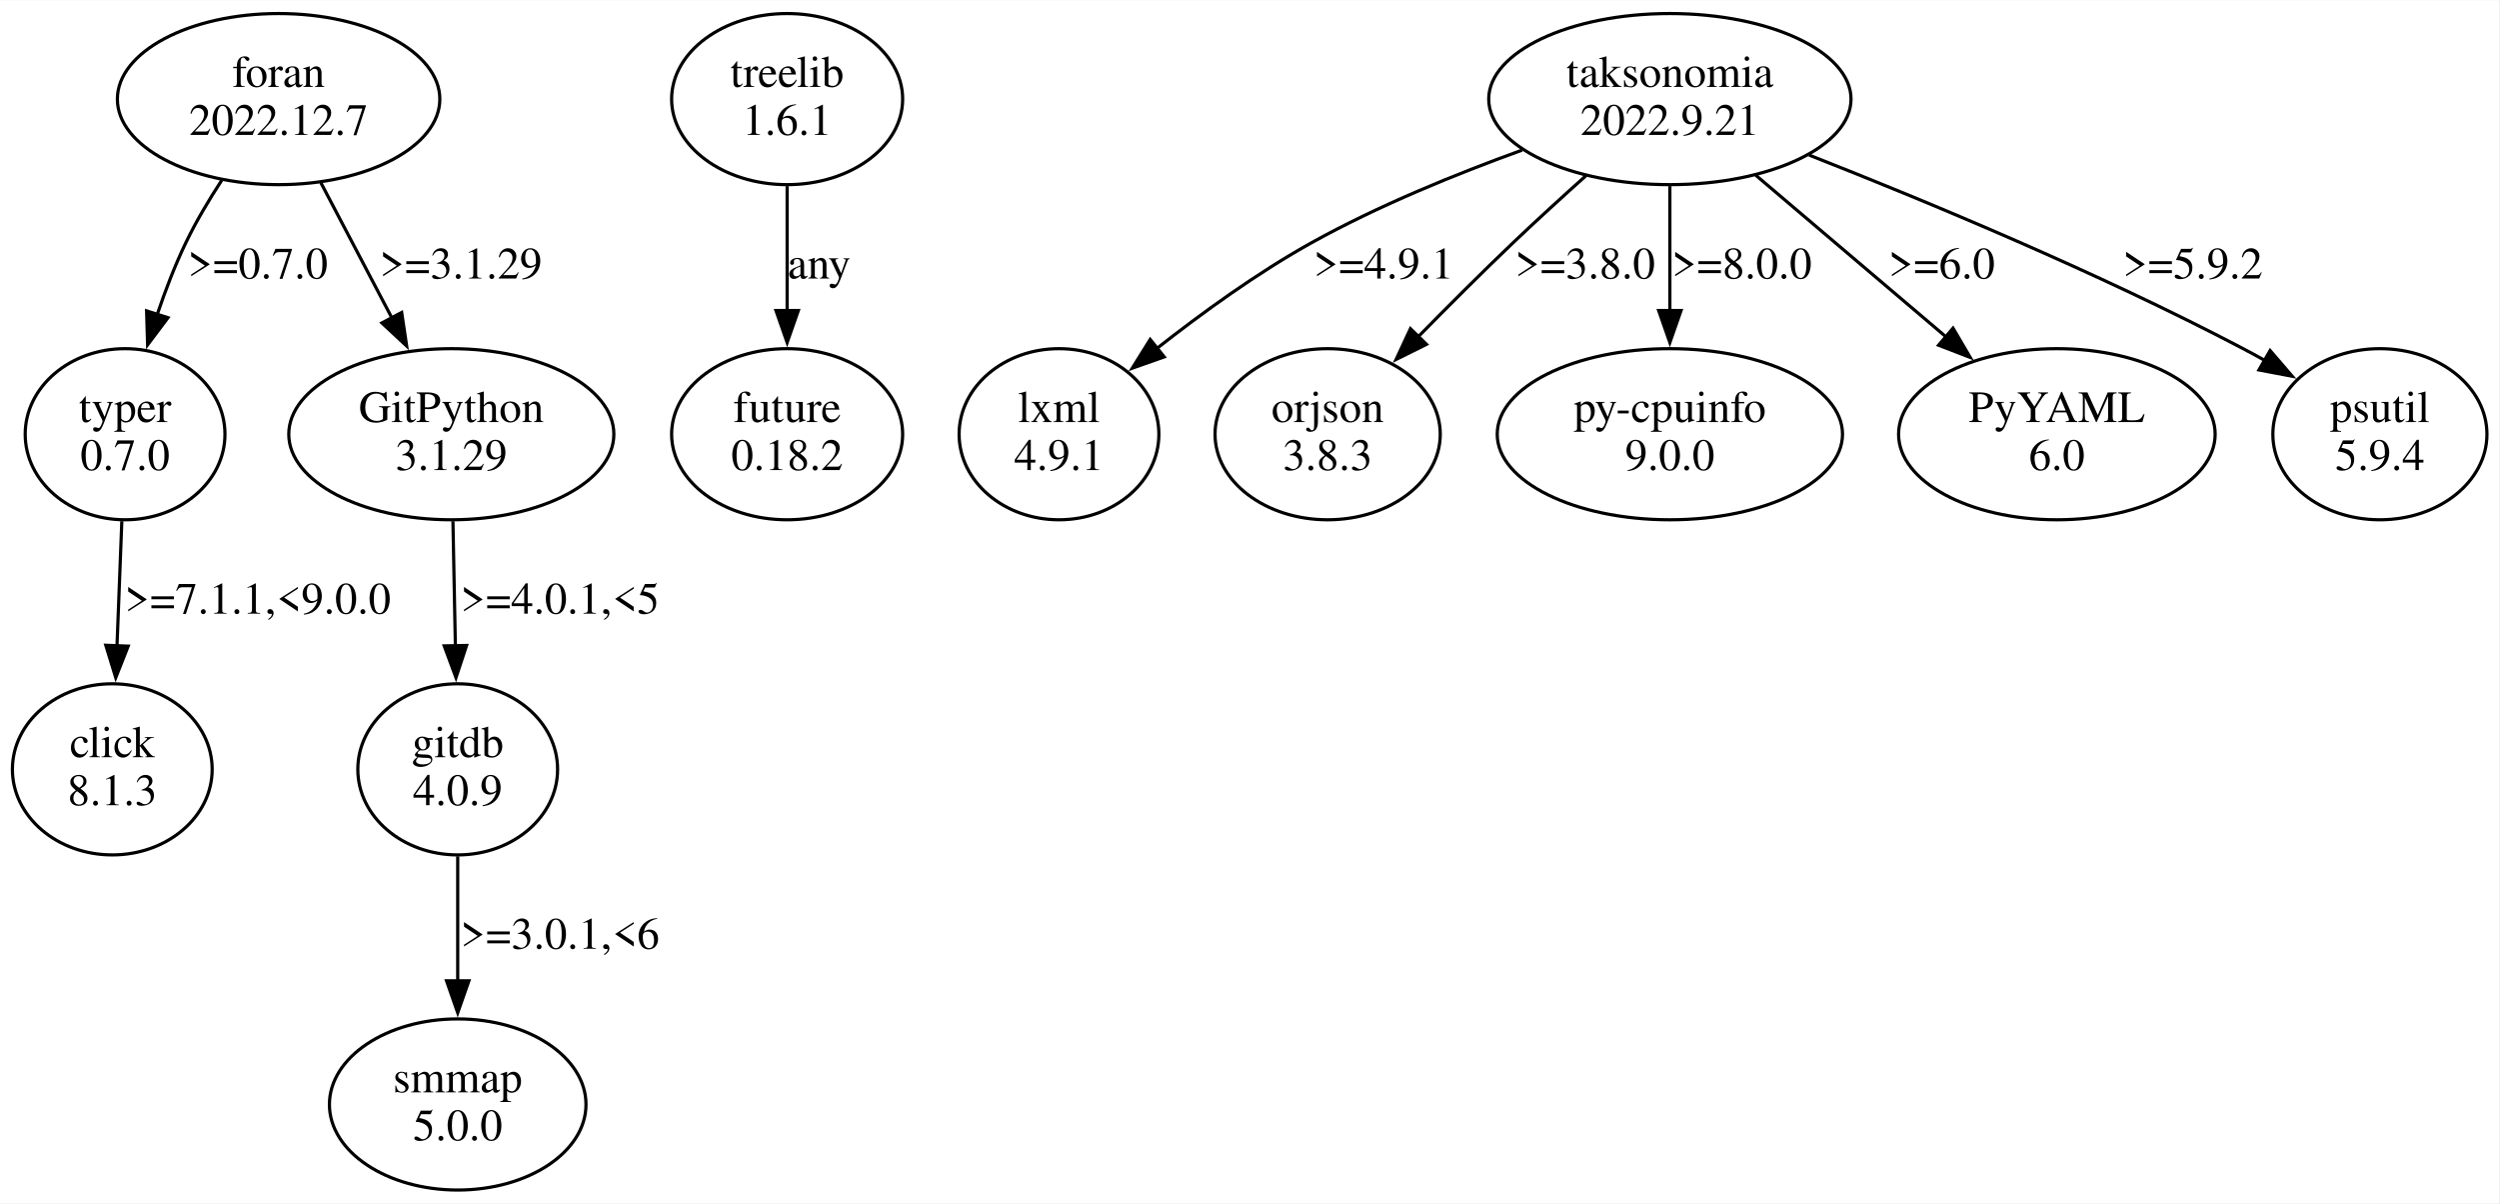
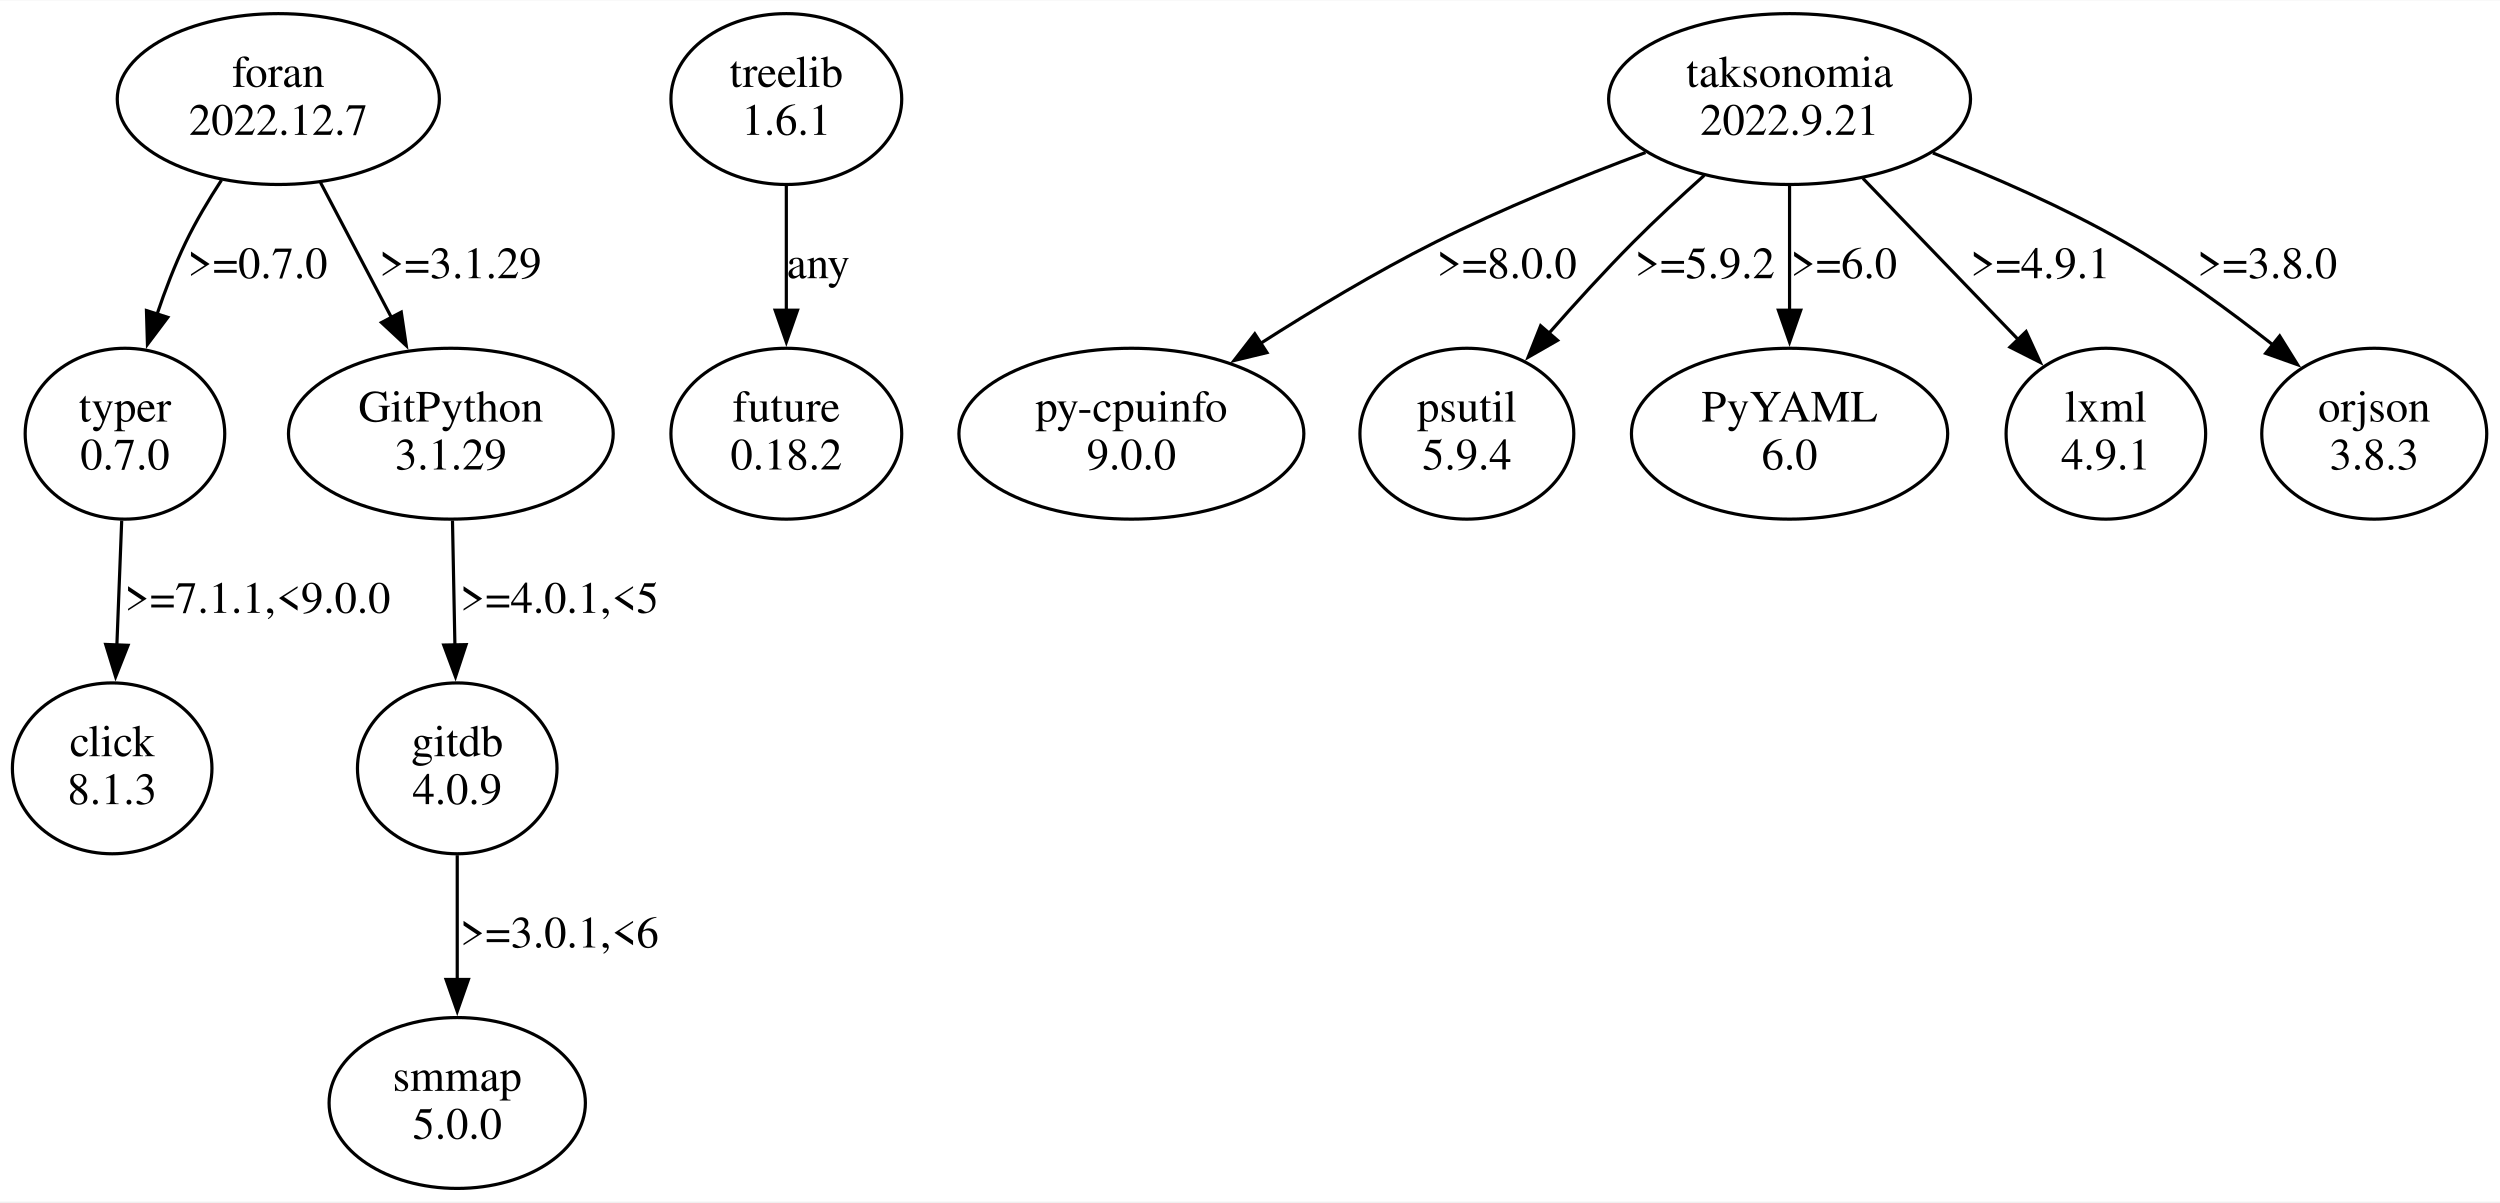
- <svg xmlns="http://www.w3.org/2000/svg" width="781pt" height="376pt" viewBox="0.00 0.00 781.35 375.96">
+ <svg xmlns="http://www.w3.org/2000/svg" width="782pt" height="376pt" viewBox="0.00 0.00 782.47 375.96">
  <g id="graph0" class="graph" transform="scale(1 1) rotate(0) translate(4 371.96)">
-     <polygon fill="white" stroke="none" points="-4,4 -4,-371.96 777.35,-371.96 777.35,4 -4,4" />
+     <polygon fill="white" stroke="none" points="-4,4 -4,-371.96 778.47,-371.96 778.47,4 -4,4" />
    <g id="node1" class="node">
      <ellipse fill="none" stroke="black" cx="35.11" cy="-236.35" rx="31.23" ry="26.74" />
      <text text-anchor="middle" x="35.11" y="-240.15" font-family="Times,serif" font-size="14.00">typer</text>
      <text text-anchor="middle" x="35.11" y="-225.15" font-family="Times,serif" font-size="14.00">0.7.0</text>
    </g>
    <g id="node2" class="node">
      <ellipse fill="none" stroke="black" cx="31.11" cy="-131.61" rx="31.23" ry="26.74" />
      <text text-anchor="middle" x="31.11" y="-135.41" font-family="Times,serif" font-size="14.00">click</text>
      <text text-anchor="middle" x="31.11" y="-120.41" font-family="Times,serif" font-size="14.00">8.1.3</text>
    </g>
    <g id="edge1" class="edge">
      <path fill="none" stroke="black" d="M34.09,-209.16C33.63,-197.32 33.08,-183.12 32.58,-170.18" />
      <polygon fill="black" stroke="black" points="36.08,-170.12 32.19,-160.27 29.08,-170.39 36.08,-170.12" />
      <text text-anchor="middle" x="76.61" y="-180.28" font-family="Times,serif" font-size="14.00">&gt;=7.1.1,&lt;9.0.0</text>
    </g>
    <g id="node3" class="node">
      <ellipse fill="none" stroke="black" cx="242.11" cy="-341.09" rx="36.12" ry="26.74" />
      <text text-anchor="middle" x="242.11" y="-344.89" font-family="Times,serif" font-size="14.00">treelib</text>
      <text text-anchor="middle" x="242.11" y="-329.89" font-family="Times,serif" font-size="14.00">1.6.1</text>
    </g>
    <g id="node4" class="node">
      <ellipse fill="none" stroke="black" cx="242.11" cy="-236.35" rx="36.12" ry="26.74" />
      <text text-anchor="middle" x="242.11" y="-240.15" font-family="Times,serif" font-size="14.00">future</text>
      <text text-anchor="middle" x="242.11" y="-225.15" font-family="Times,serif" font-size="14.00">0.18.2</text>
    </g>
    <g id="edge2" class="edge">
      <path fill="none" stroke="black" d="M242.11,-313.9C242.11,-302.06 242.11,-287.86 242.11,-274.92" />
      <polygon fill="black" stroke="black" points="245.61,-275.01 242.11,-265.01 238.61,-275.01 245.61,-275.01" />
      <text text-anchor="middle" x="252.11" y="-285.02" font-family="Times,serif" font-size="14.00">any</text>
    </g>
    <g id="node5" class="node">
-       <ellipse fill="none" stroke="black" cx="518.11" cy="-341.09" rx="56.64" ry="26.74" />
-       <text text-anchor="middle" x="518.11" y="-344.89" font-family="Times,serif" font-size="14.00">taksonomia</text>
-       <text text-anchor="middle" x="518.11" y="-329.89" font-family="Times,serif" font-size="14.00">2022.9.21</text>
+       <ellipse fill="none" stroke="black" cx="556.11" cy="-341.09" rx="56.64" ry="26.74" />
+       <text text-anchor="middle" x="556.11" y="-344.89" font-family="Times,serif" font-size="14.00">taksonomia</text>
+       <text text-anchor="middle" x="556.11" y="-329.89" font-family="Times,serif" font-size="14.00">2022.9.21</text>
    </g>
    <g id="node6" class="node">
-       <ellipse fill="none" stroke="black" cx="327.11" cy="-236.35" rx="31.23" ry="26.74" />
-       <text text-anchor="middle" x="327.11" y="-240.15" font-family="Times,serif" font-size="14.00">lxml</text>
-       <text text-anchor="middle" x="327.11" y="-225.15" font-family="Times,serif" font-size="14.00">4.9.1</text>
+       <ellipse fill="none" stroke="black" cx="350.11" cy="-236.35" rx="53.98" ry="26.74" />
+       <text text-anchor="middle" x="350.11" y="-240.15" font-family="Times,serif" font-size="14.00">py-cpuinfo</text>
+       <text text-anchor="middle" x="350.11" y="-225.15" font-family="Times,serif" font-size="14.00">9.0.0</text>
    </g>
    <g id="edge3" class="edge">
-       <path fill="none" stroke="black" d="M471.9,-325.14C451.2,-317.65 426.83,-307.73 406.11,-296.22 389.18,-286.82 371.78,-274.22 357.63,-263.09" />
-       <polygon fill="black" stroke="black" points="360.01,-260.52 350.02,-256.99 355.63,-265.97 360.01,-260.52" />
-       <text text-anchor="middle" x="428.61" y="-285.02" font-family="Times,serif" font-size="14.00">&gt;=4.9.1</text>
+       <path fill="none" stroke="black" d="M511.03,-324.36C490.54,-316.68 466.22,-306.83 445.11,-296.22 426.56,-286.9 406.92,-275.09 390.34,-264.49" />
+       <polygon fill="black" stroke="black" points="392.54,-261.74 382.24,-259.25 388.73,-267.62 392.54,-261.74" />
+       <text text-anchor="middle" x="467.61" y="-285.02" font-family="Times,serif" font-size="14.00">&gt;=8.0.0</text>
    </g>
    <g id="node7" class="node">
-       <ellipse fill="none" stroke="black" cx="411.11" cy="-236.35" rx="35.21" ry="26.74" />
-       <text text-anchor="middle" x="411.11" y="-240.15" font-family="Times,serif" font-size="14.00">orjson</text>
-       <text text-anchor="middle" x="411.11" y="-225.15" font-family="Times,serif" font-size="14.00">3.8.3</text>
+       <ellipse fill="none" stroke="black" cx="455.11" cy="-236.35" rx="33.47" ry="26.74" />
+       <text text-anchor="middle" x="455.11" y="-240.15" font-family="Times,serif" font-size="14.00">psutil</text>
+       <text text-anchor="middle" x="455.11" y="-225.15" font-family="Times,serif" font-size="14.00">5.9.4</text>
    </g>
    <g id="edge4" class="edge">
-       <path fill="none" stroke="black" d="M491.9,-317.17C484.45,-310.5 476.39,-303.15 469.11,-296.22 459.23,-286.8 448.69,-276.25 439.33,-266.72" />
-       <polygon fill="black" stroke="black" points="442.01,-264.45 432.52,-259.73 437,-269.34 442.01,-264.45" />
-       <text text-anchor="middle" x="491.61" y="-285.02" font-family="Times,serif" font-size="14.00">&gt;=3.8.0</text>
+       <path fill="none" stroke="black" d="M529.4,-317.19C522.02,-310.59 514.11,-303.27 507.11,-296.22 498.23,-287.28 488.98,-277.11 480.79,-267.78" />
+       <polygon fill="black" stroke="black" points="483.49,-265.56 474.29,-260.29 478.2,-270.14 483.49,-265.56" />
+       <text text-anchor="middle" x="529.61" y="-285.02" font-family="Times,serif" font-size="14.00">&gt;=5.9.2</text>
    </g>
    <g id="node8" class="node">
-       <ellipse fill="none" stroke="black" cx="518.11" cy="-236.35" rx="53.98" ry="26.74" />
-       <text text-anchor="middle" x="518.11" y="-240.15" font-family="Times,serif" font-size="14.00">py-cpuinfo</text>
-       <text text-anchor="middle" x="518.11" y="-225.15" font-family="Times,serif" font-size="14.00">9.0.0</text>
+       <ellipse fill="none" stroke="black" cx="556.11" cy="-236.35" rx="49.49" ry="26.74" />
+       <text text-anchor="middle" x="556.11" y="-240.15" font-family="Times,serif" font-size="14.00">PyYAML</text>
+       <text text-anchor="middle" x="556.11" y="-225.15" font-family="Times,serif" font-size="14.00">6.0</text>
    </g>
    <g id="edge5" class="edge">
-       <path fill="none" stroke="black" d="M518.11,-313.9C518.11,-302.06 518.11,-287.86 518.11,-274.92" />
-       <polygon fill="black" stroke="black" points="521.61,-275.01 518.11,-265.01 514.61,-275.01 521.61,-275.01" />
-       <text text-anchor="middle" x="540.61" y="-285.02" font-family="Times,serif" font-size="14.00">&gt;=8.0.0</text>
+       <path fill="none" stroke="black" d="M556.11,-313.9C556.11,-302.06 556.11,-287.86 556.11,-274.92" />
+       <polygon fill="black" stroke="black" points="559.61,-275.01 556.11,-265.01 552.61,-275.01 559.61,-275.01" />
+       <text text-anchor="middle" x="573.11" y="-285.02" font-family="Times,serif" font-size="14.00">&gt;=6.0</text>
    </g>
    <g id="node9" class="node">
-       <ellipse fill="none" stroke="black" cx="639.11" cy="-236.35" rx="49.49" ry="26.74" />
-       <text text-anchor="middle" x="639.11" y="-240.15" font-family="Times,serif" font-size="14.00">PyYAML</text>
-       <text text-anchor="middle" x="639.11" y="-225.15" font-family="Times,serif" font-size="14.00">6.0</text>
+       <ellipse fill="none" stroke="black" cx="655.11" cy="-236.35" rx="31.23" ry="26.74" />
+       <text text-anchor="middle" x="655.11" y="-240.15" font-family="Times,serif" font-size="14.00">lxml</text>
+       <text text-anchor="middle" x="655.11" y="-225.15" font-family="Times,serif" font-size="14.00">4.9.1</text>
    </g>
    <g id="edge6" class="edge">
-       <path fill="none" stroke="black" d="M544.97,-317.29C562.52,-302.39 585.61,-282.78 604.53,-266.72" />
-       <polygon fill="black" stroke="black" points="606.65,-269.5 612.01,-260.36 602.12,-264.17 606.65,-269.5" />
-       <text text-anchor="middle" x="603.11" y="-285.02" font-family="Times,serif" font-size="14.00">&gt;=6.0</text>
+       <path fill="none" stroke="black" d="M579.07,-316.26C593.67,-301.12 612.63,-281.44 627.96,-265.52" />
+       <polygon fill="black" stroke="black" points="630.14,-268.31 634.56,-258.68 625.1,-263.45 630.14,-268.31" />
+       <text text-anchor="middle" x="634.61" y="-285.02" font-family="Times,serif" font-size="14.00">&gt;=4.9.1</text>
    </g>
    <g id="node10" class="node">
-       <ellipse fill="none" stroke="black" cx="740.11" cy="-236.35" rx="33.47" ry="26.74" />
-       <text text-anchor="middle" x="740.11" y="-240.15" font-family="Times,serif" font-size="14.00">psutil</text>
-       <text text-anchor="middle" x="740.11" y="-225.15" font-family="Times,serif" font-size="14.00">5.9.4</text>
+       <ellipse fill="none" stroke="black" cx="739.11" cy="-236.35" rx="35.21" ry="26.74" />
+       <text text-anchor="middle" x="739.11" y="-240.15" font-family="Times,serif" font-size="14.00">orjson</text>
+       <text text-anchor="middle" x="739.11" y="-225.15" font-family="Times,serif" font-size="14.00">3.8.3</text>
    </g>
    <g id="edge7" class="edge">
-       <path fill="none" stroke="black" d="M561.66,-323.59C598.45,-309.13 652.19,-286.79 697.11,-263.22 699.46,-261.99 701.85,-260.69 704.25,-259.35" />
-       <polygon fill="black" stroke="black" points="705.79,-262.5 712.7,-254.47 702.29,-256.44 705.79,-262.5" />
-       <text text-anchor="middle" x="681.61" y="-285.02" font-family="Times,serif" font-size="14.00">&gt;=5.9.2</text>
+       <path fill="none" stroke="black" d="M600.96,-324.22C620.03,-316.75 642.18,-307.09 661.11,-296.22 677.29,-286.94 693.95,-274.77 707.7,-263.91" />
+       <polygon fill="black" stroke="black" points="709.51,-266.95 715.11,-257.95 705.12,-261.5 709.51,-266.95" />
+       <text text-anchor="middle" x="705.61" y="-285.02" font-family="Times,serif" font-size="14.00">&gt;=3.8.0</text>
    </g>
    <g id="node11" class="node">
      <ellipse fill="none" stroke="black" cx="83.11" cy="-341.09" rx="50.41" ry="26.74" />
      <text text-anchor="middle" x="83.11" y="-344.89" font-family="Times,serif" font-size="14.00">foran</text>
      <text text-anchor="middle" x="83.11" y="-329.89" font-family="Times,serif" font-size="14.00">2022.12.7</text>
    </g>
    <g id="edge8" class="edge">
      <path fill="none" stroke="black" d="M65.33,-315.73C61.3,-309.56 57.28,-302.8 54.11,-296.22 50.7,-289.13 47.69,-281.28 45.13,-273.68" />
      <polygon fill="black" stroke="black" points="48.51,-272.77 42.15,-264.3 41.84,-274.89 48.51,-272.77" />
      <text text-anchor="middle" x="76.61" y="-285.02" font-family="Times,serif" font-size="14.00">&gt;=0.7.0</text>
    </g>
    <g id="node12" class="node">
      <ellipse fill="none" stroke="black" cx="137.11" cy="-236.35" rx="50.82" ry="26.74" />
      <text text-anchor="middle" x="137.11" y="-240.15" font-family="Times,serif" font-size="14.00">GitPython</text>
      <text text-anchor="middle" x="137.11" y="-225.15" font-family="Times,serif" font-size="14.00">3.1.29</text>
    </g>
    <g id="edge9" class="edge">
      <path fill="none" stroke="black" d="M96.32,-314.96C103.06,-302.15 111.35,-286.36 118.7,-272.37" />
      <polygon fill="black" stroke="black" points="121.59,-274.4 123.15,-263.92 115.4,-271.14 121.59,-274.4" />
      <text text-anchor="middle" x="140.11" y="-285.02" font-family="Times,serif" font-size="14.00">&gt;=3.1.29</text>
    </g>
    <g id="node13" class="node">
      <ellipse fill="none" stroke="black" cx="139.11" cy="-131.61" rx="31.23" ry="26.74" />
      <text text-anchor="middle" x="139.11" y="-135.41" font-family="Times,serif" font-size="14.00">gitdb</text>
      <text text-anchor="middle" x="139.11" y="-120.41" font-family="Times,serif" font-size="14.00">4.0.9</text>
    </g>
    <g id="edge10" class="edge">
      <path fill="none" stroke="black" d="M137.62,-209.16C137.85,-197.32 138.13,-183.12 138.38,-170.18" />
      <polygon fill="black" stroke="black" points="141.88,-170.33 138.57,-160.27 134.88,-170.2 141.88,-170.33" />
      <text text-anchor="middle" x="171.11" y="-180.28" font-family="Times,serif" font-size="14.00">&gt;=4.0.1,&lt;5</text>
    </g>
    <g id="node14" class="node">
      <ellipse fill="none" stroke="black" cx="139.11" cy="-26.87" rx="40.11" ry="26.74" />
      <text text-anchor="middle" x="139.11" y="-30.67" font-family="Times,serif" font-size="14.00">smmap</text>
      <text text-anchor="middle" x="139.11" y="-15.67" font-family="Times,serif" font-size="14.00">5.0.0</text>
    </g>
    <g id="edge11" class="edge">
      <path fill="none" stroke="black" d="M139.11,-104.42C139.11,-92.58 139.11,-78.38 139.11,-65.44" />
      <polygon fill="black" stroke="black" points="142.61,-65.53 139.11,-55.53 135.61,-65.53 142.61,-65.53" />
      <text text-anchor="middle" x="171.11" y="-75.54" font-family="Times,serif" font-size="14.00">&gt;=3.0.1,&lt;6</text>
    </g>
  </g>
</svg>
